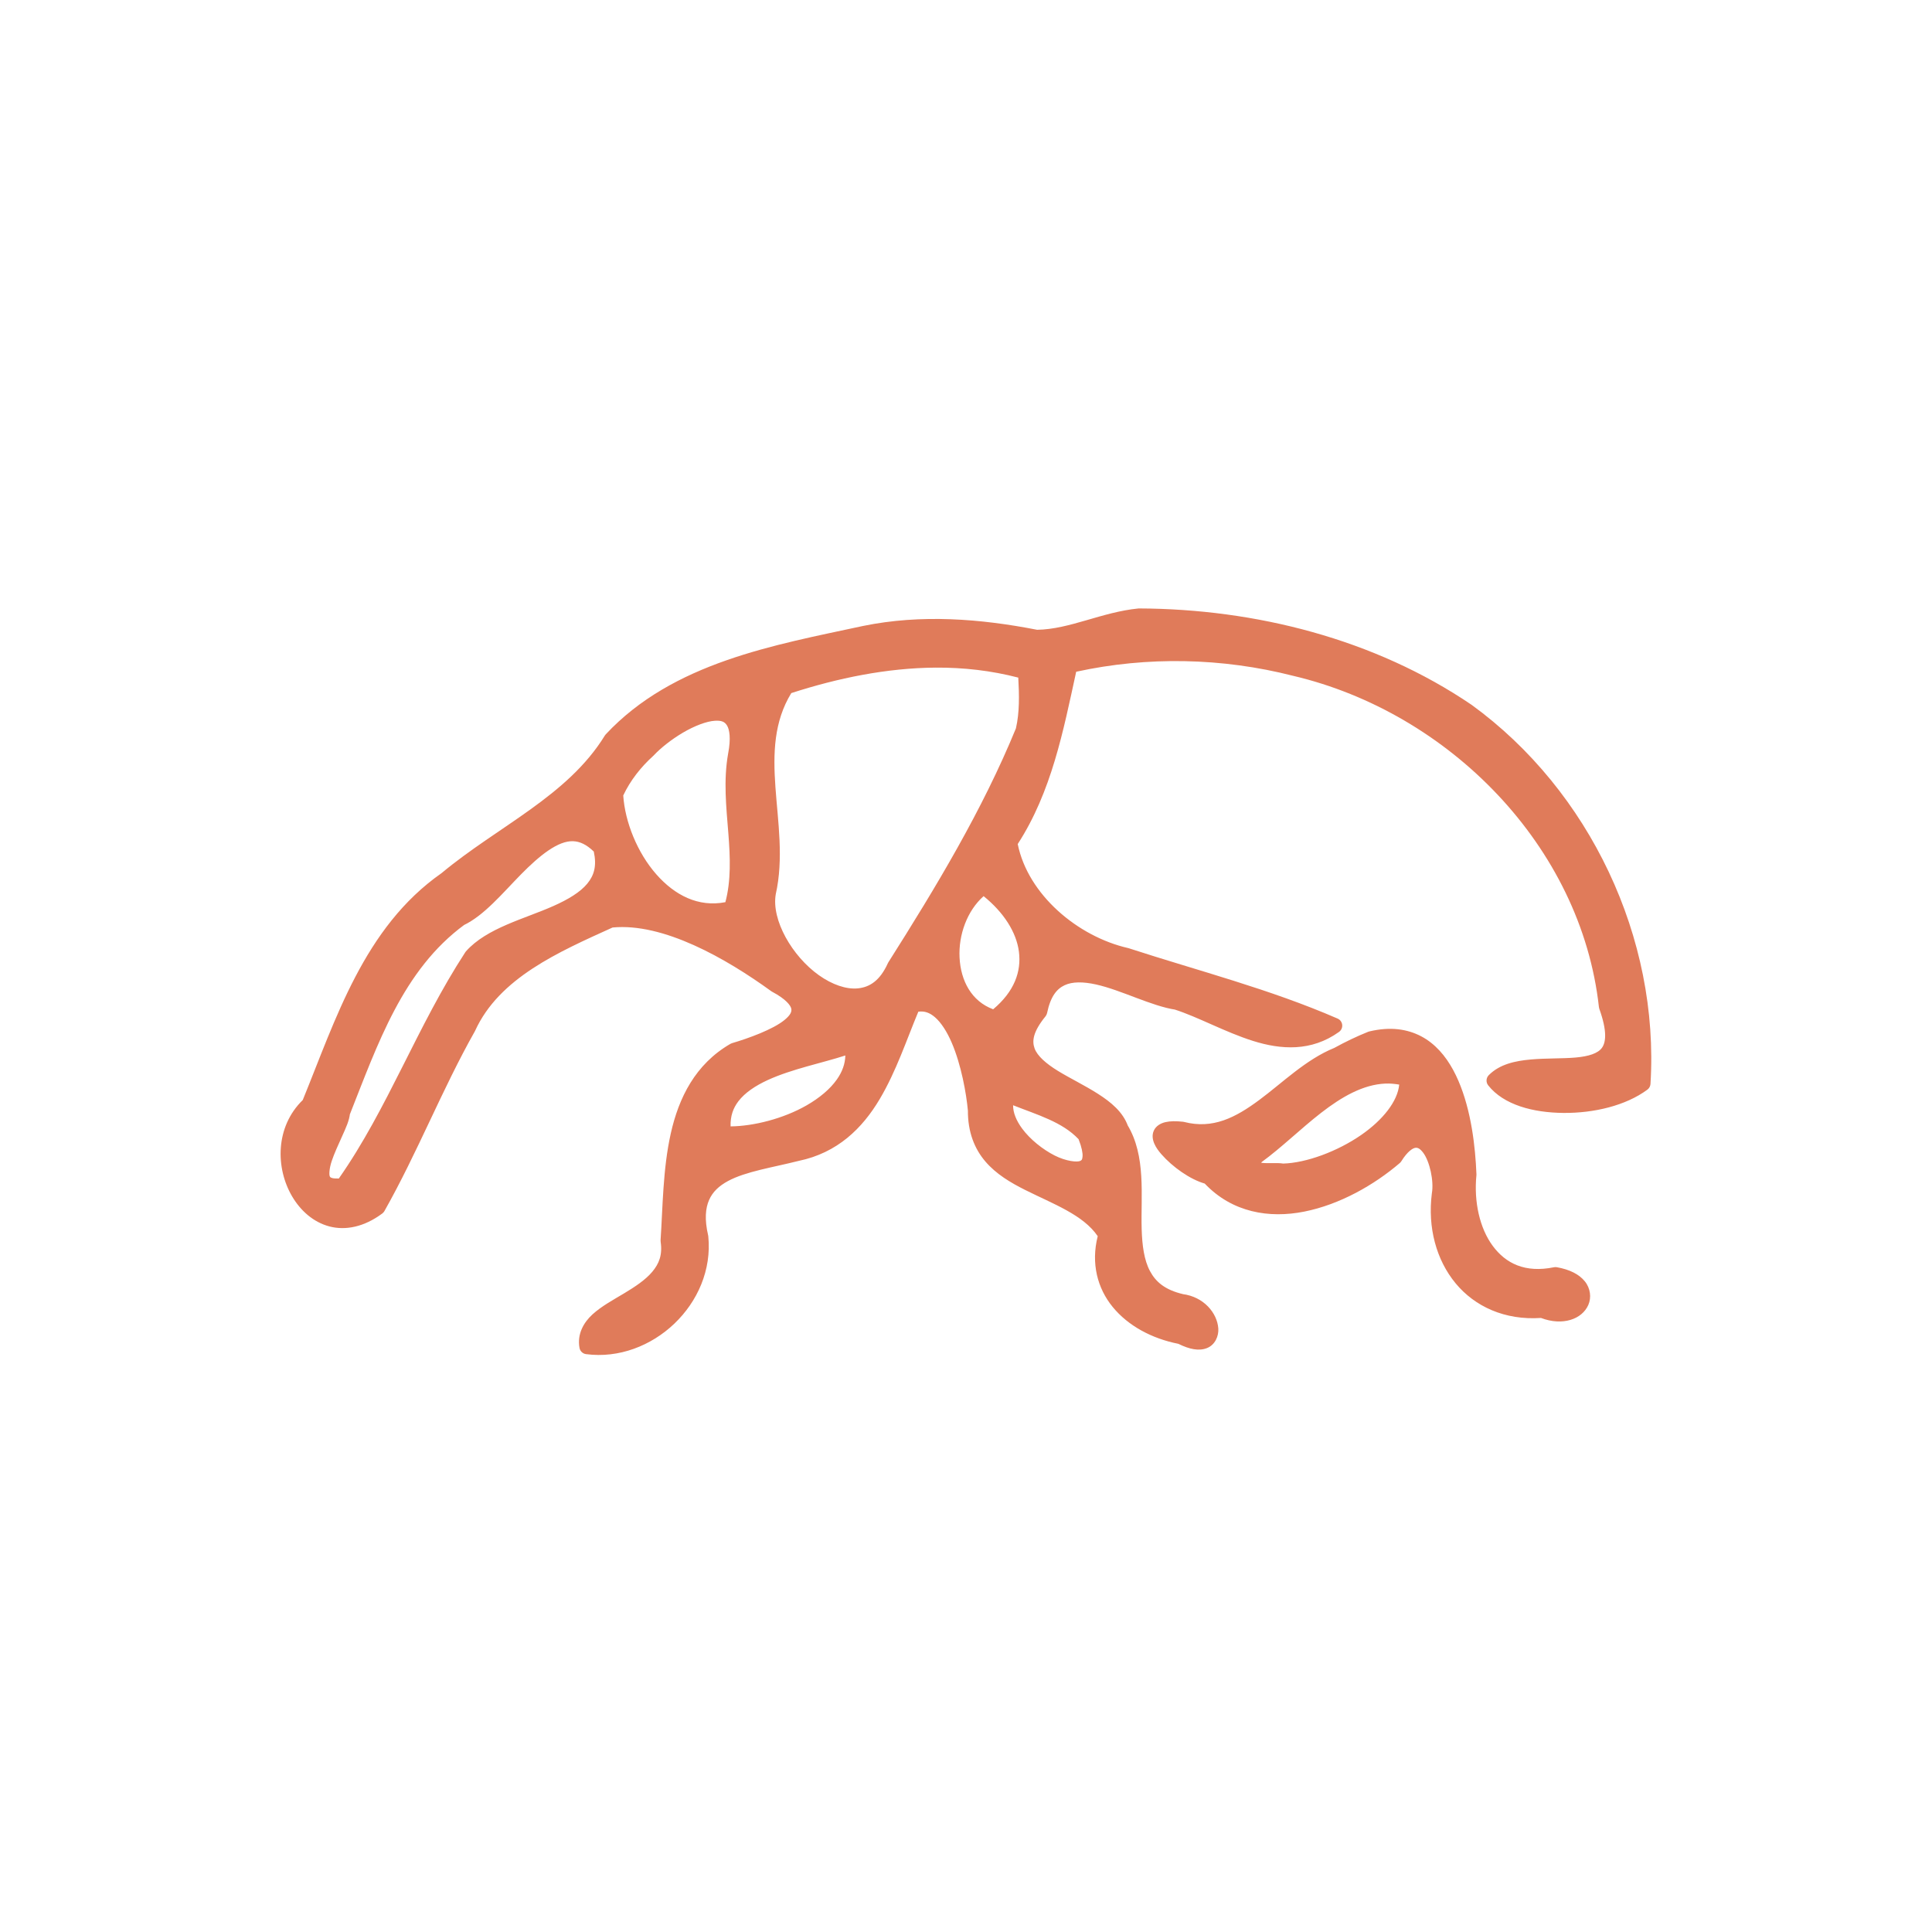
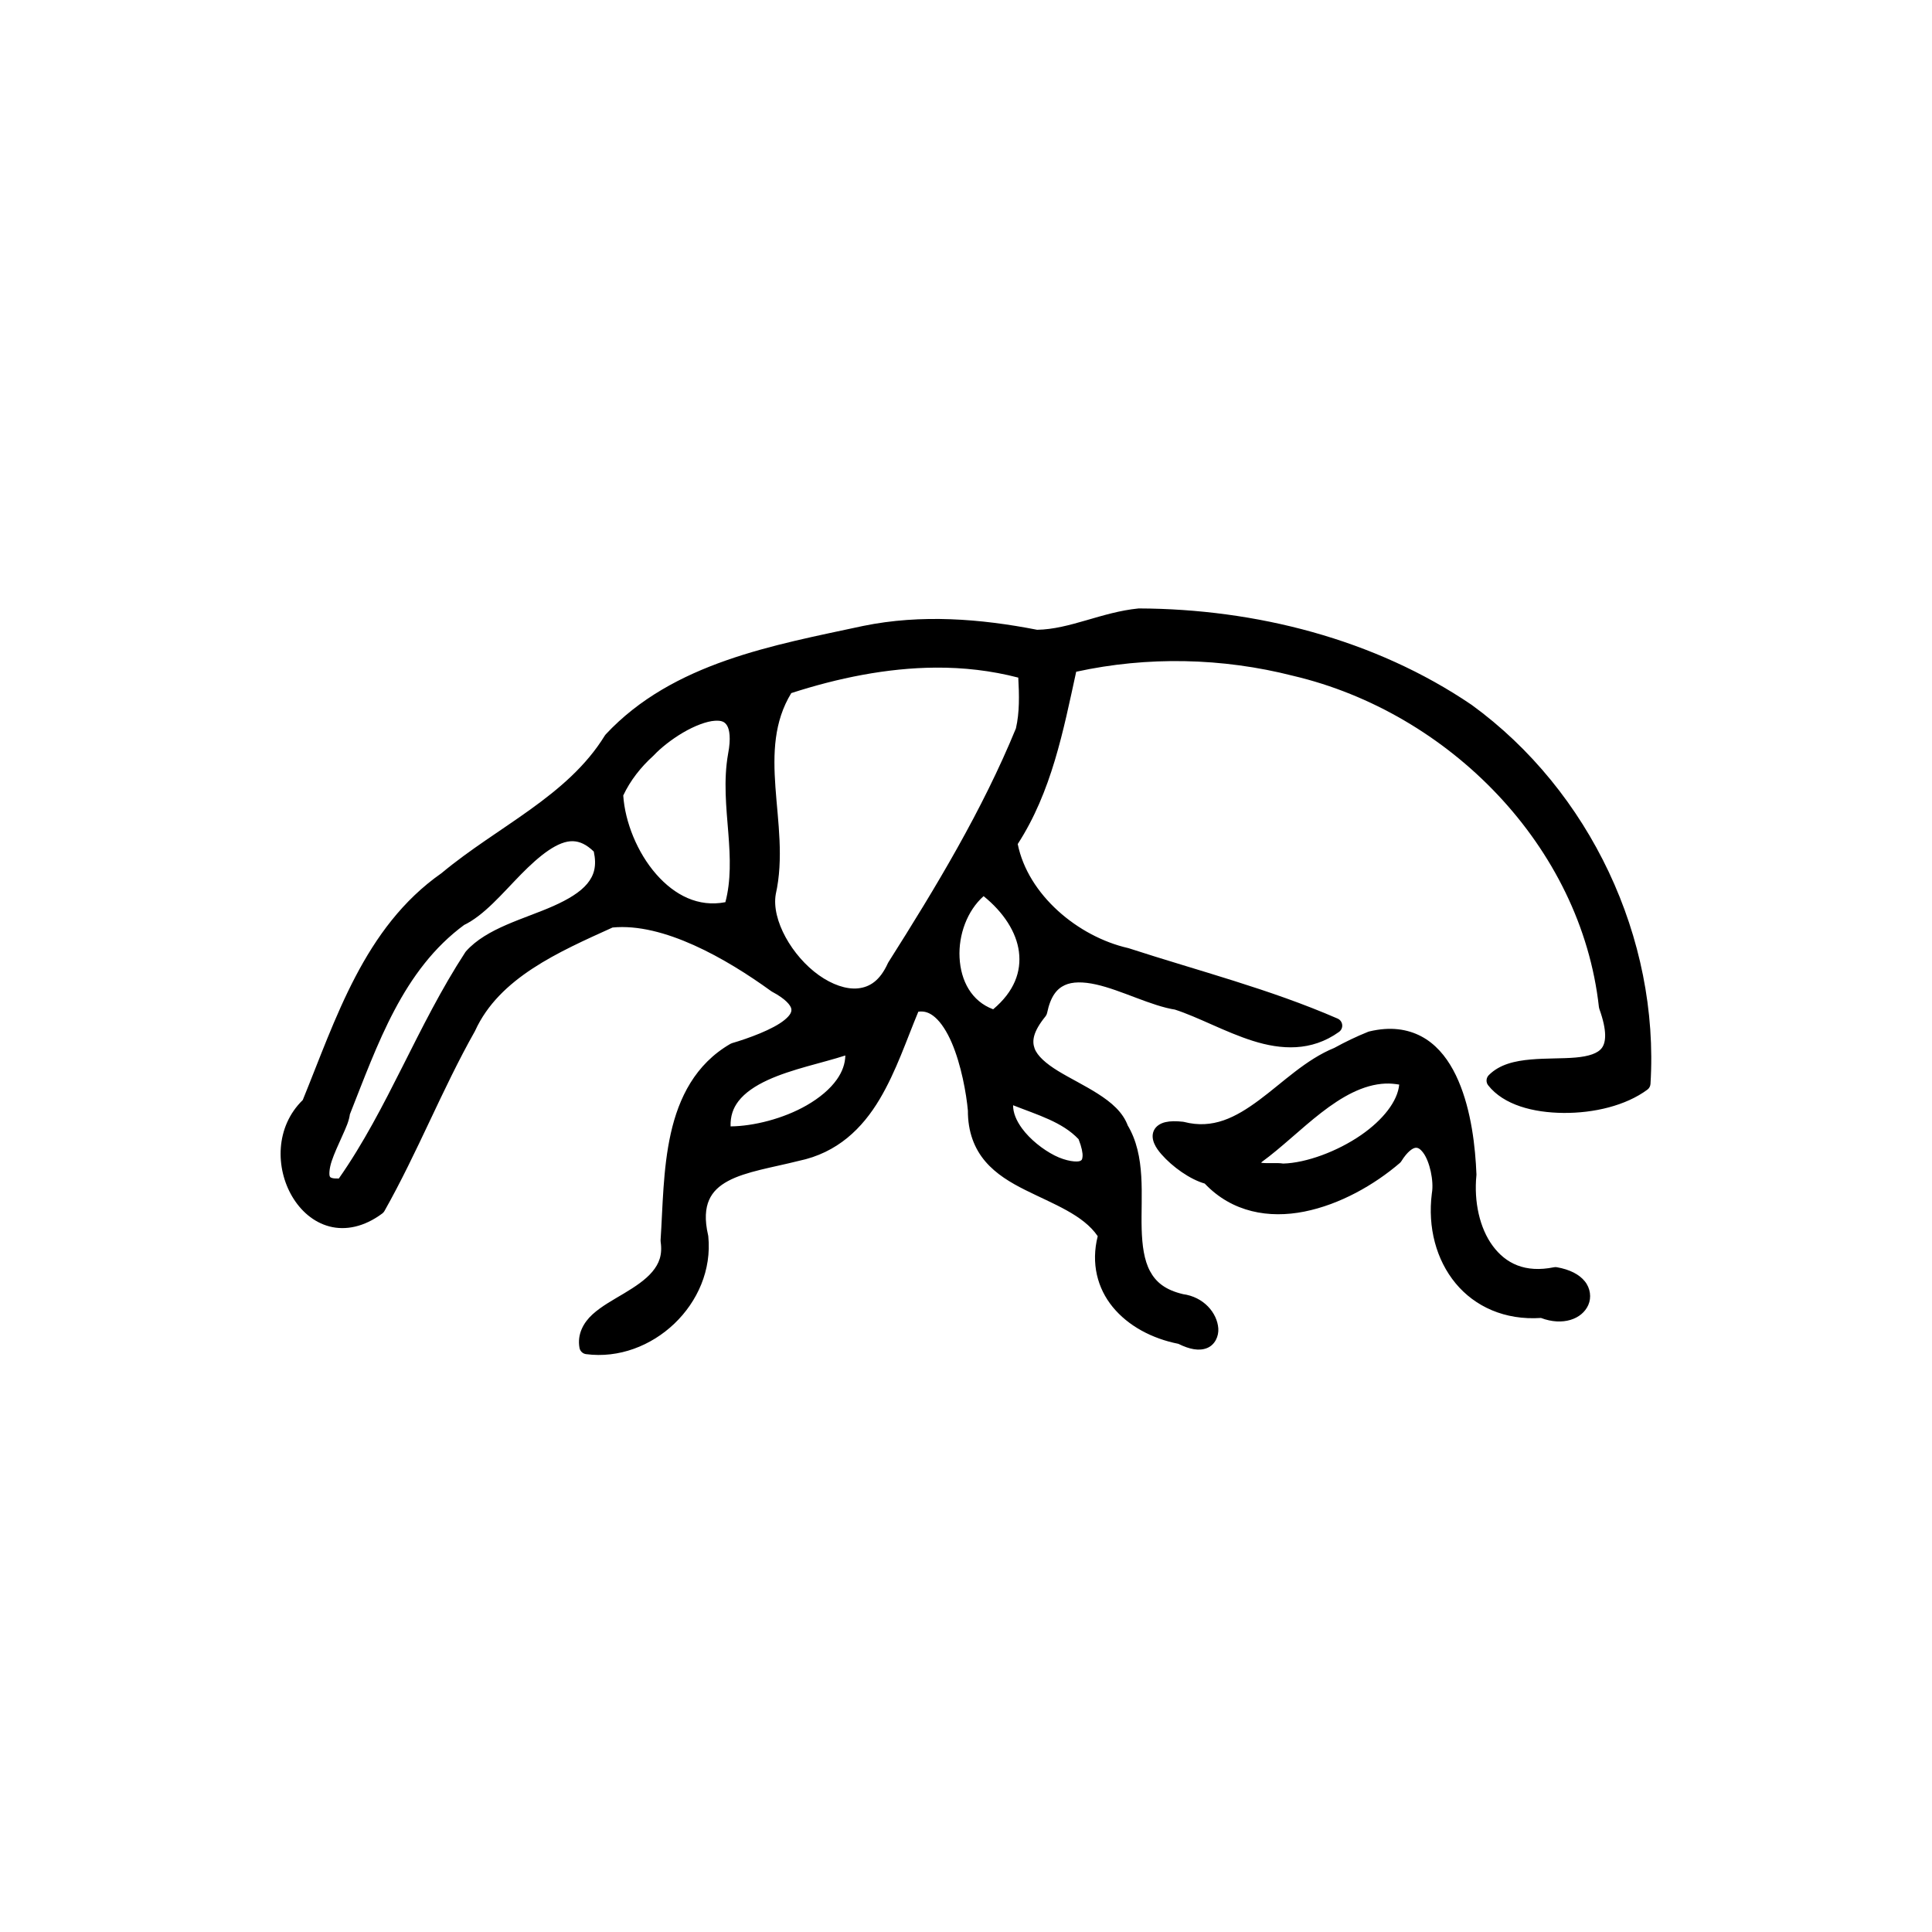
<svg xmlns="http://www.w3.org/2000/svg" viewBox="0 0 2048 2048" width="2048" height="2048">
  <g transform="translate(1024, 1024) scale(2.2) translate(-1024, -1024)">
    <g transform="translate(0, 465)">
-       <path fill="#E07B5A" d="m 1107.445,386.709 a 3.71,3.71 0 0 0 -0.383,0.018 c -17.717,1.759 -33.043,10.024 -48.789,10.271 -27.326,-5.334 -55.832,-7.582 -83.814,-1.859 a 3.71,3.71 0 0 0 -0.037,0.01 c -42.812,9.23 -91.615,17.551 -124.006,52.234 a 3.71,3.71 0 0 0 -0.449,0.588 c -17.963,29.217 -51.437,43.617 -78.686,66.297 -0.004,0.003 -0.008,0.007 -0.012,0.01 -37.386,26.149 -51.038,70.645 -66.846,109.303 -13.338,13.004 -13.13,32.831 -5.117,46.443 4.084,6.939 10.291,12.46 18.01,14.475 7.719,2.015 16.707,0.263 25.445,-6.264 a 3.71,3.71 0 0 0 1.012,-1.148 c 16.069,-28.469 27.828,-58.734 43.551,-86.584 a 3.71,3.71 0 0 0 0.145,-0.285 c 11.645,-25.551 40.35,-38.018 66.225,-49.762 24.402,-2.372 54.608,14.84 76.455,30.678 a 3.71,3.71 0 0 0 0.441,0.273 c 6.683,3.542 8.9,6.616 9.221,8.139 0.32,1.523 -0.45,3.145 -3.234,5.443 -5.569,4.596 -17.539,8.905 -25.281,11.174 a 3.71,3.71 0 0 0 -0.814,0.348 c -16.908,9.784 -24.877,25.961 -28.729,43.166 -3.851,17.205 -3.856,35.714 -4.916,51.41 a 3.71,3.71 0 0 0 0.031,0.791 c 0.934,6.34 -0.757,10.532 -4.008,14.428 -3.251,3.895 -8.278,7.237 -13.598,10.424 -5.319,3.187 -10.889,6.185 -15.225,10.133 -4.336,3.948 -7.458,9.55 -6.27,16.137 a 3.71,3.71 0 0 0 3.17,3.02 c 31.652,4.139 62.15,-24.382 58.889,-56.781 a 3.71,3.71 0 0 0 -0.078,-0.465 c -1.786,-7.72 -1.274,-13.082 0.463,-17.035 1.737,-3.953 4.79,-6.783 9.098,-9.119 8.576,-4.651 21.82,-6.603 34.014,-9.701 18.818,-3.889 30.75,-15.759 39.08,-29.756 7.979,-13.408 13.021,-28.768 18.631,-42.152 3.063,-0.399 5.471,0.498 7.994,2.658 2.982,2.552 5.805,6.978 8.088,12.273 4.566,10.591 7.059,24.486 7.811,32.883 l -0.014,-0.361 c -0.091,10.524 3.211,18.642 8.418,24.725 5.207,6.083 12.099,10.179 19.191,13.727 13.681,6.843 27.926,11.957 34.945,22.268 -3.319,13.176 -0.102,25.134 7.172,34.051 7.501,9.196 18.992,15.303 31.678,17.811 5.467,2.701 9.981,3.556 13.781,2.061 3.9,-1.534 5.737,-5.783 5.471,-9.48 -0.533,-7.395 -6.957,-15.254 -17.233,-16.549 l 0.383,0.068 c -8.828,-2.065 -13.274,-5.905 -16.082,-11.168 -2.808,-5.263 -3.768,-12.318 -3.996,-20.275 -0.456,-15.915 2.236,-35.186 -6.898,-50.195 l 0.33,0.693 c -2.426,-6.876 -8.232,-11.62 -14.557,-15.658 -6.324,-4.038 -13.411,-7.438 -19.184,-10.98 -5.773,-3.543 -9.95,-7.21 -11.277,-10.836 -1.327,-3.626 -0.748,-8.081 5.26,-15.479 a 3.71,3.71 0 0 0 0.752,-1.582 c 1.681,-8.084 4.687,-11.632 8.441,-13.404 3.755,-1.772 9,-1.723 15.113,-0.369 12.227,2.708 26.703,10.414 38.379,12.17 l -0.576,-0.135 c 11.467,3.662 24.377,10.918 37.836,15.162 13.459,4.244 28.097,5.263 41.482,-4.338 a 3.71,3.71 0 0 0 -0.682,-6.414 c -32.77,-14.261 -67.226,-23.024 -100.6,-33.885 a 3.71,3.71 0 0 0 -0.324,-0.09 c -24.243,-5.522 -48.275,-25.691 -53.213,-50.125 16.325,-25.224 21.954,-54.545 28.17,-83.023 34.324,-7.5 70.421,-6.742 104.471,1.949 a 3.71,3.71 0 0 0 0.068,0.018 c 74.972,17.634 138.758,82.024 147.336,159.65 a 3.71,3.71 0 0 0 0.197,0.846 c 3.865,10.758 3.168,16.101 1.244,18.762 -1.924,2.66 -6.338,4.105 -12.701,4.664 -6.364,0.559 -14.136,0.277 -21.605,0.943 -7.47,0.666 -14.936,2.246 -20.207,7.541 a 3.71,3.71 0 0 0 -0.281,4.918 c 7.466,9.445 21.642,13.166 36.27,13.289 14.627,0.123 29.976,-3.484 40.428,-11.211 a 3.71,3.71 0 0 0 1.496,-2.752 c 4.381,-70.229 -29.245,-141.248 -86.109,-182.611 a 3.71,3.71 0 0 0 -0.098,-0.068 c -46.762,-31.76 -104.236,-46.217 -160.156,-46.438 z m -98.113,28.521 c 13.447,-0.092 26.808,1.426 39.859,4.814 0.462,8.422 0.653,16.713 -1.141,24.475 -16.166,39.409 -38.489,76.449 -61.455,112.689 a 3.71,3.71 0 0 0 -0.246,0.455 c -3.813,8.407 -8.726,11.516 -14.371,12.105 -5.645,0.589 -12.473,-1.79 -18.877,-6.342 -12.807,-9.103 -22.954,-26.568 -20.756,-39.068 l -0.033,0.172 c 3.906,-17.336 1.048,-34.997 -0.139,-51.744 -1.156,-16.309 -0.775,-31.505 7.643,-45.281 22.415,-7.25 46.069,-12.116 69.516,-12.275 z m -106.287,25.602 c 3.138,-0.172 4.665,0.425 5.822,2.311 1.158,1.886 1.929,6.126 0.531,13.445 a 3.71,3.71 0 0 0 -0.008,0.041 c -2.327,12.974 -0.884,25.989 0.102,38.471 0.924,11.698 1.317,22.85 -1.434,33.15 -13.017,2.525 -24.377,-3.317 -33.271,-13.42 -9.181,-10.429 -15.102,-25.248 -15.939,-38 3.387,-7.199 8.446,-13.649 14.461,-19.08 a 3.71,3.71 0 0 0 0.225,-0.221 c 3.283,-3.515 8.545,-7.709 14.07,-10.961 5.525,-3.252 11.407,-5.515 15.441,-5.736 z m -68.301,58.041 c 3.116,0.136 6.299,1.485 9.91,4.982 1.507,6.951 0.144,11.467 -3.127,15.449 -3.432,4.179 -9.336,7.676 -16.344,10.795 -14.015,6.238 -32.105,10.582 -42.102,21.818 a 3.71,3.71 0 0 0 -0.334,0.438 c -23.154,35.47 -37.321,75.339 -60.947,109.045 -1.505,0.04 -2.708,-0.057 -3.309,-0.266 -0.814,-0.283 -0.871,-0.424 -1.047,-0.795 -0.351,-0.741 -0.299,-3.629 0.916,-7.297 1.215,-3.668 3.221,-7.967 5.023,-11.992 1.802,-4.025 3.488,-7.546 3.811,-11.158 l -0.248,1.037 c 13.601,-34.298 25.66,-70.026 55.455,-91.869 l -0.617,0.365 c 9.959,-4.672 18.761,-15.367 27.783,-24.557 9.023,-9.19 17.936,-16.312 25.176,-15.996 z m 197.74,26.469 c 9.704,7.848 15.797,17.369 17.01,26.729 1.244,9.599 -2.183,19.193 -12.406,27.787 -10.411,-3.874 -15.622,-13.668 -16.193,-24.928 -0.554,-10.92 3.654,-22.559 11.59,-29.588 z m 193.23,64.025 c -2.378,0.167 -4.851,0.552 -7.422,1.168 a 3.71,3.71 0 0 0 -0.518,0.164 c -5.615,2.252 -11.059,4.878 -16.332,7.777 -13.672,5.567 -24.825,16.689 -36.166,25.098 -11.421,8.468 -22.331,14.137 -36.185,10.566 a 3.71,3.71 0 0 0 -0.535,-0.098 c -3.425,-0.362 -6.11,-0.345 -8.424,0.182 -2.314,0.527 -4.574,1.804 -5.611,4.049 -1.038,2.244 -0.561,4.542 0.229,6.355 0.79,1.813 1.97,3.442 3.387,5.064 5.37,6.149 13.821,12.126 20.887,14.137 13.278,13.984 31.06,16.869 47.941,13.518 17.179,-3.411 33.775,-12.881 46.053,-23.412 a 3.71,3.71 0 0 0 0.734,-0.854 c 3.016,-4.841 5.516,-6.281 6.707,-6.463 1.191,-0.182 2.297,0.326 3.846,2.377 3.096,4.103 5.205,13.529 4.176,19.457 a 3.71,3.71 0 0 0 -0.025,0.17 c -2.064,16.352 2.119,32.024 11.508,43.334 9.237,11.128 23.627,17.805 41.08,16.627 10.434,3.969 19.801,0.63 22.818,-6.279 1.552,-3.554 1.026,-8.003 -1.684,-11.361 -2.709,-3.358 -7.22,-5.696 -13.496,-6.805 a 3.71,3.71 0 0 0 -1.383,0.018 c -13.912,2.828 -23.202,-1.801 -29.494,-10.291 -6.292,-8.49 -9.133,-21.262 -7.871,-33.998 a 3.71,3.71 0 0 0 0.016,-0.512 c -0.521,-13.105 -2.462,-30.596 -8.684,-45.033 -3.111,-7.219 -7.324,-13.727 -13.193,-18.359 -5.87,-4.632 -13.443,-7.221 -22.358,-6.596 z m -259.853,12.744 c -0.097,4.095 -1.502,7.874 -4.045,11.51 -3.278,4.686 -8.457,8.996 -14.617,12.527 -11.247,6.448 -25.59,10.03 -36.631,10.133 -0.146,-4.942 1.211,-8.773 3.77,-12.119 3.103,-4.058 8.089,-7.426 14.094,-10.189 11.612,-5.344 26.486,-8.289 37.43,-11.861 z m 260.254,13.539 c 2.164,-0.092 4.377,0.12 6.623,0.49 -0.747,8.044 -7.871,17.032 -18.26,24.234 -11.558,8.013 -26.596,13.522 -37.65,13.818 -1.656,-0.264 -3.192,-0.231 -4.893,-0.211 -2.019,0.024 -4.119,0.036 -5.561,-0.143 -0.065,-0.008 -0.055,-0.021 -0.115,-0.031 0.096,-0.148 0.097,-0.183 0.227,-0.359 9.466,-6.877 18.834,-16.107 28.627,-23.707 9.993,-7.755 20.256,-13.634 31.002,-14.092 z m -179.424,10.447 c 11.802,4.662 23.756,8.072 31.551,16.357 1.537,3.859 2.047,6.729 1.918,8.279 -0.137,1.643 -0.422,1.817 -1.104,2.168 -1.362,0.702 -6.671,0.288 -12.381,-2.615 -5.71,-2.903 -11.764,-7.719 -15.621,-12.945 -2.83,-3.835 -4.389,-7.651 -4.363,-11.244 z" />
+       <path d="m 1107.445,386.709 a 3.71,3.71 0 0 0 -0.383,0.018 c -17.717,1.759 -33.043,10.024 -48.789,10.271 -27.326,-5.334 -55.832,-7.582 -83.814,-1.859 a 3.71,3.71 0 0 0 -0.037,0.01 c -42.812,9.23 -91.615,17.551 -124.006,52.234 a 3.71,3.71 0 0 0 -0.449,0.588 c -17.963,29.217 -51.437,43.617 -78.686,66.297 -0.004,0.003 -0.008,0.007 -0.012,0.01 -37.386,26.149 -51.038,70.645 -66.846,109.303 -13.338,13.004 -13.13,32.831 -5.117,46.443 4.084,6.939 10.291,12.46 18.01,14.475 7.719,2.015 16.707,0.263 25.445,-6.264 a 3.71,3.71 0 0 0 1.012,-1.148 c 16.069,-28.469 27.828,-58.734 43.551,-86.584 a 3.71,3.71 0 0 0 0.145,-0.285 c 11.645,-25.551 40.35,-38.018 66.225,-49.762 24.402,-2.372 54.608,14.84 76.455,30.678 a 3.71,3.71 0 0 0 0.441,0.273 c 6.683,3.542 8.9,6.616 9.221,8.139 0.32,1.523 -0.45,3.145 -3.234,5.443 -5.569,4.596 -17.539,8.905 -25.281,11.174 a 3.71,3.71 0 0 0 -0.814,0.348 c -16.908,9.784 -24.877,25.961 -28.729,43.166 -3.851,17.205 -3.856,35.714 -4.916,51.41 a 3.71,3.71 0 0 0 0.031,0.791 c 0.934,6.34 -0.757,10.532 -4.008,14.428 -3.251,3.895 -8.278,7.237 -13.598,10.424 -5.319,3.187 -10.889,6.185 -15.225,10.133 -4.336,3.948 -7.458,9.55 -6.27,16.137 a 3.71,3.71 0 0 0 3.17,3.02 c 31.652,4.139 62.15,-24.382 58.889,-56.781 a 3.71,3.71 0 0 0 -0.078,-0.465 c -1.786,-7.72 -1.274,-13.082 0.463,-17.035 1.737,-3.953 4.79,-6.783 9.098,-9.119 8.576,-4.651 21.82,-6.603 34.014,-9.701 18.818,-3.889 30.75,-15.759 39.08,-29.756 7.979,-13.408 13.021,-28.768 18.631,-42.152 3.063,-0.399 5.471,0.498 7.994,2.658 2.982,2.552 5.805,6.978 8.088,12.273 4.566,10.591 7.059,24.486 7.811,32.883 l -0.014,-0.361 c -0.091,10.524 3.211,18.642 8.418,24.725 5.207,6.083 12.099,10.179 19.191,13.727 13.681,6.843 27.926,11.957 34.945,22.268 -3.319,13.176 -0.102,25.134 7.172,34.051 7.501,9.196 18.992,15.303 31.678,17.811 5.467,2.701 9.981,3.556 13.781,2.061 3.9,-1.534 5.737,-5.783 5.471,-9.48 -0.533,-7.395 -6.957,-15.254 -17.233,-16.549 l 0.383,0.068 c -8.828,-2.065 -13.274,-5.905 -16.082,-11.168 -2.808,-5.263 -3.768,-12.318 -3.996,-20.275 -0.456,-15.915 2.236,-35.186 -6.898,-50.195 l 0.33,0.693 c -2.426,-6.876 -8.232,-11.62 -14.557,-15.658 -6.324,-4.038 -13.411,-7.438 -19.184,-10.98 -5.773,-3.543 -9.95,-7.21 -11.277,-10.836 -1.327,-3.626 -0.748,-8.081 5.26,-15.479 a 3.71,3.71 0 0 0 0.752,-1.582 c 1.681,-8.084 4.687,-11.632 8.441,-13.404 3.755,-1.772 9,-1.723 15.113,-0.369 12.227,2.708 26.703,10.414 38.379,12.17 l -0.576,-0.135 c 11.467,3.662 24.377,10.918 37.836,15.162 13.459,4.244 28.097,5.263 41.482,-4.338 a 3.71,3.71 0 0 0 -0.682,-6.414 c -32.77,-14.261 -67.226,-23.024 -100.6,-33.885 a 3.71,3.71 0 0 0 -0.324,-0.09 c -24.243,-5.522 -48.275,-25.691 -53.213,-50.125 16.325,-25.224 21.954,-54.545 28.17,-83.023 34.324,-7.5 70.421,-6.742 104.471,1.949 a 3.71,3.71 0 0 0 0.068,0.018 c 74.972,17.634 138.758,82.024 147.336,159.65 a 3.71,3.71 0 0 0 0.197,0.846 c 3.865,10.758 3.168,16.101 1.244,18.762 -1.924,2.66 -6.338,4.105 -12.701,4.664 -6.364,0.559 -14.136,0.277 -21.605,0.943 -7.47,0.666 -14.936,2.246 -20.207,7.541 a 3.71,3.71 0 0 0 -0.281,4.918 c 7.466,9.445 21.642,13.166 36.27,13.289 14.627,0.123 29.976,-3.484 40.428,-11.211 a 3.71,3.71 0 0 0 1.496,-2.752 c 4.381,-70.229 -29.245,-141.248 -86.109,-182.611 a 3.71,3.71 0 0 0 -0.098,-0.068 c -46.762,-31.76 -104.236,-46.217 -160.156,-46.438 z m -98.113,28.521 c 13.447,-0.092 26.808,1.426 39.859,4.814 0.462,8.422 0.653,16.713 -1.141,24.475 -16.166,39.409 -38.489,76.449 -61.455,112.689 a 3.71,3.71 0 0 0 -0.246,0.455 c -3.813,8.407 -8.726,11.516 -14.371,12.105 -5.645,0.589 -12.473,-1.79 -18.877,-6.342 -12.807,-9.103 -22.954,-26.568 -20.756,-39.068 l -0.033,0.172 c 3.906,-17.336 1.048,-34.997 -0.139,-51.744 -1.156,-16.309 -0.775,-31.505 7.643,-45.281 22.415,-7.25 46.069,-12.116 69.516,-12.275 z m -106.287,25.602 c 3.138,-0.172 4.665,0.425 5.822,2.311 1.158,1.886 1.929,6.126 0.531,13.445 a 3.71,3.71 0 0 0 -0.008,0.041 c -2.327,12.974 -0.884,25.989 0.102,38.471 0.924,11.698 1.317,22.85 -1.434,33.15 -13.017,2.525 -24.377,-3.317 -33.271,-13.42 -9.181,-10.429 -15.102,-25.248 -15.939,-38 3.387,-7.199 8.446,-13.649 14.461,-19.08 a 3.71,3.71 0 0 0 0.225,-0.221 c 3.283,-3.515 8.545,-7.709 14.07,-10.961 5.525,-3.252 11.407,-5.515 15.441,-5.736 z m -68.301,58.041 c 3.116,0.136 6.299,1.485 9.91,4.982 1.507,6.951 0.144,11.467 -3.127,15.449 -3.432,4.179 -9.336,7.676 -16.344,10.795 -14.015,6.238 -32.105,10.582 -42.102,21.818 a 3.71,3.71 0 0 0 -0.334,0.438 c -23.154,35.47 -37.321,75.339 -60.947,109.045 -1.505,0.04 -2.708,-0.057 -3.309,-0.266 -0.814,-0.283 -0.871,-0.424 -1.047,-0.795 -0.351,-0.741 -0.299,-3.629 0.916,-7.297 1.215,-3.668 3.221,-7.967 5.023,-11.992 1.802,-4.025 3.488,-7.546 3.811,-11.158 l -0.248,1.037 c 13.601,-34.298 25.66,-70.026 55.455,-91.869 l -0.617,0.365 c 9.959,-4.672 18.761,-15.367 27.783,-24.557 9.023,-9.19 17.936,-16.312 25.176,-15.996 z m 197.74,26.469 c 9.704,7.848 15.797,17.369 17.01,26.729 1.244,9.599 -2.183,19.193 -12.406,27.787 -10.411,-3.874 -15.622,-13.668 -16.193,-24.928 -0.554,-10.92 3.654,-22.559 11.59,-29.588 z m 193.23,64.025 c -2.378,0.167 -4.851,0.552 -7.422,1.168 a 3.71,3.71 0 0 0 -0.518,0.164 c -5.615,2.252 -11.059,4.878 -16.332,7.777 -13.672,5.567 -24.825,16.689 -36.166,25.098 -11.421,8.468 -22.331,14.137 -36.185,10.566 a 3.71,3.71 0 0 0 -0.535,-0.098 c -3.425,-0.362 -6.11,-0.345 -8.424,0.182 -2.314,0.527 -4.574,1.804 -5.611,4.049 -1.038,2.244 -0.561,4.542 0.229,6.355 0.79,1.813 1.97,3.442 3.387,5.064 5.37,6.149 13.821,12.126 20.887,14.137 13.278,13.984 31.06,16.869 47.941,13.518 17.179,-3.411 33.775,-12.881 46.053,-23.412 a 3.71,3.71 0 0 0 0.734,-0.854 c 3.016,-4.841 5.516,-6.281 6.707,-6.463 1.191,-0.182 2.297,0.326 3.846,2.377 3.096,4.103 5.205,13.529 4.176,19.457 a 3.71,3.71 0 0 0 -0.025,0.17 c -2.064,16.352 2.119,32.024 11.508,43.334 9.237,11.128 23.627,17.805 41.08,16.627 10.434,3.969 19.801,0.63 22.818,-6.279 1.552,-3.554 1.026,-8.003 -1.684,-11.361 -2.709,-3.358 -7.22,-5.696 -13.496,-6.805 a 3.71,3.71 0 0 0 -1.383,0.018 c -13.912,2.828 -23.202,-1.801 -29.494,-10.291 -6.292,-8.49 -9.133,-21.262 -7.871,-33.998 a 3.71,3.71 0 0 0 0.016,-0.512 c -0.521,-13.105 -2.462,-30.596 -8.684,-45.033 -3.111,-7.219 -7.324,-13.727 -13.193,-18.359 -5.87,-4.632 -13.443,-7.221 -22.358,-6.596 z m -259.853,12.744 c -0.097,4.095 -1.502,7.874 -4.045,11.51 -3.278,4.686 -8.457,8.996 -14.617,12.527 -11.247,6.448 -25.59,10.03 -36.631,10.133 -0.146,-4.942 1.211,-8.773 3.77,-12.119 3.103,-4.058 8.089,-7.426 14.094,-10.189 11.612,-5.344 26.486,-8.289 37.43,-11.861 z m 260.254,13.539 c 2.164,-0.092 4.377,0.12 6.623,0.49 -0.747,8.044 -7.871,17.032 -18.26,24.234 -11.558,8.013 -26.596,13.522 -37.65,13.818 -1.656,-0.264 -3.192,-0.231 -4.893,-0.211 -2.019,0.024 -4.119,0.036 -5.561,-0.143 -0.065,-0.008 -0.055,-0.021 -0.115,-0.031 0.096,-0.148 0.097,-0.183 0.227,-0.359 9.466,-6.877 18.834,-16.107 28.627,-23.707 9.993,-7.755 20.256,-13.634 31.002,-14.092 z m -179.424,10.447 c 11.802,4.662 23.756,8.072 31.551,16.357 1.537,3.859 2.047,6.729 1.918,8.279 -0.137,1.643 -0.422,1.817 -1.104,2.168 -1.362,0.702 -6.671,0.288 -12.381,-2.615 -5.71,-2.903 -11.764,-7.719 -15.621,-12.945 -2.83,-3.835 -4.389,-7.651 -4.363,-11.244 z" />
    </g>
  </g>
</svg>
